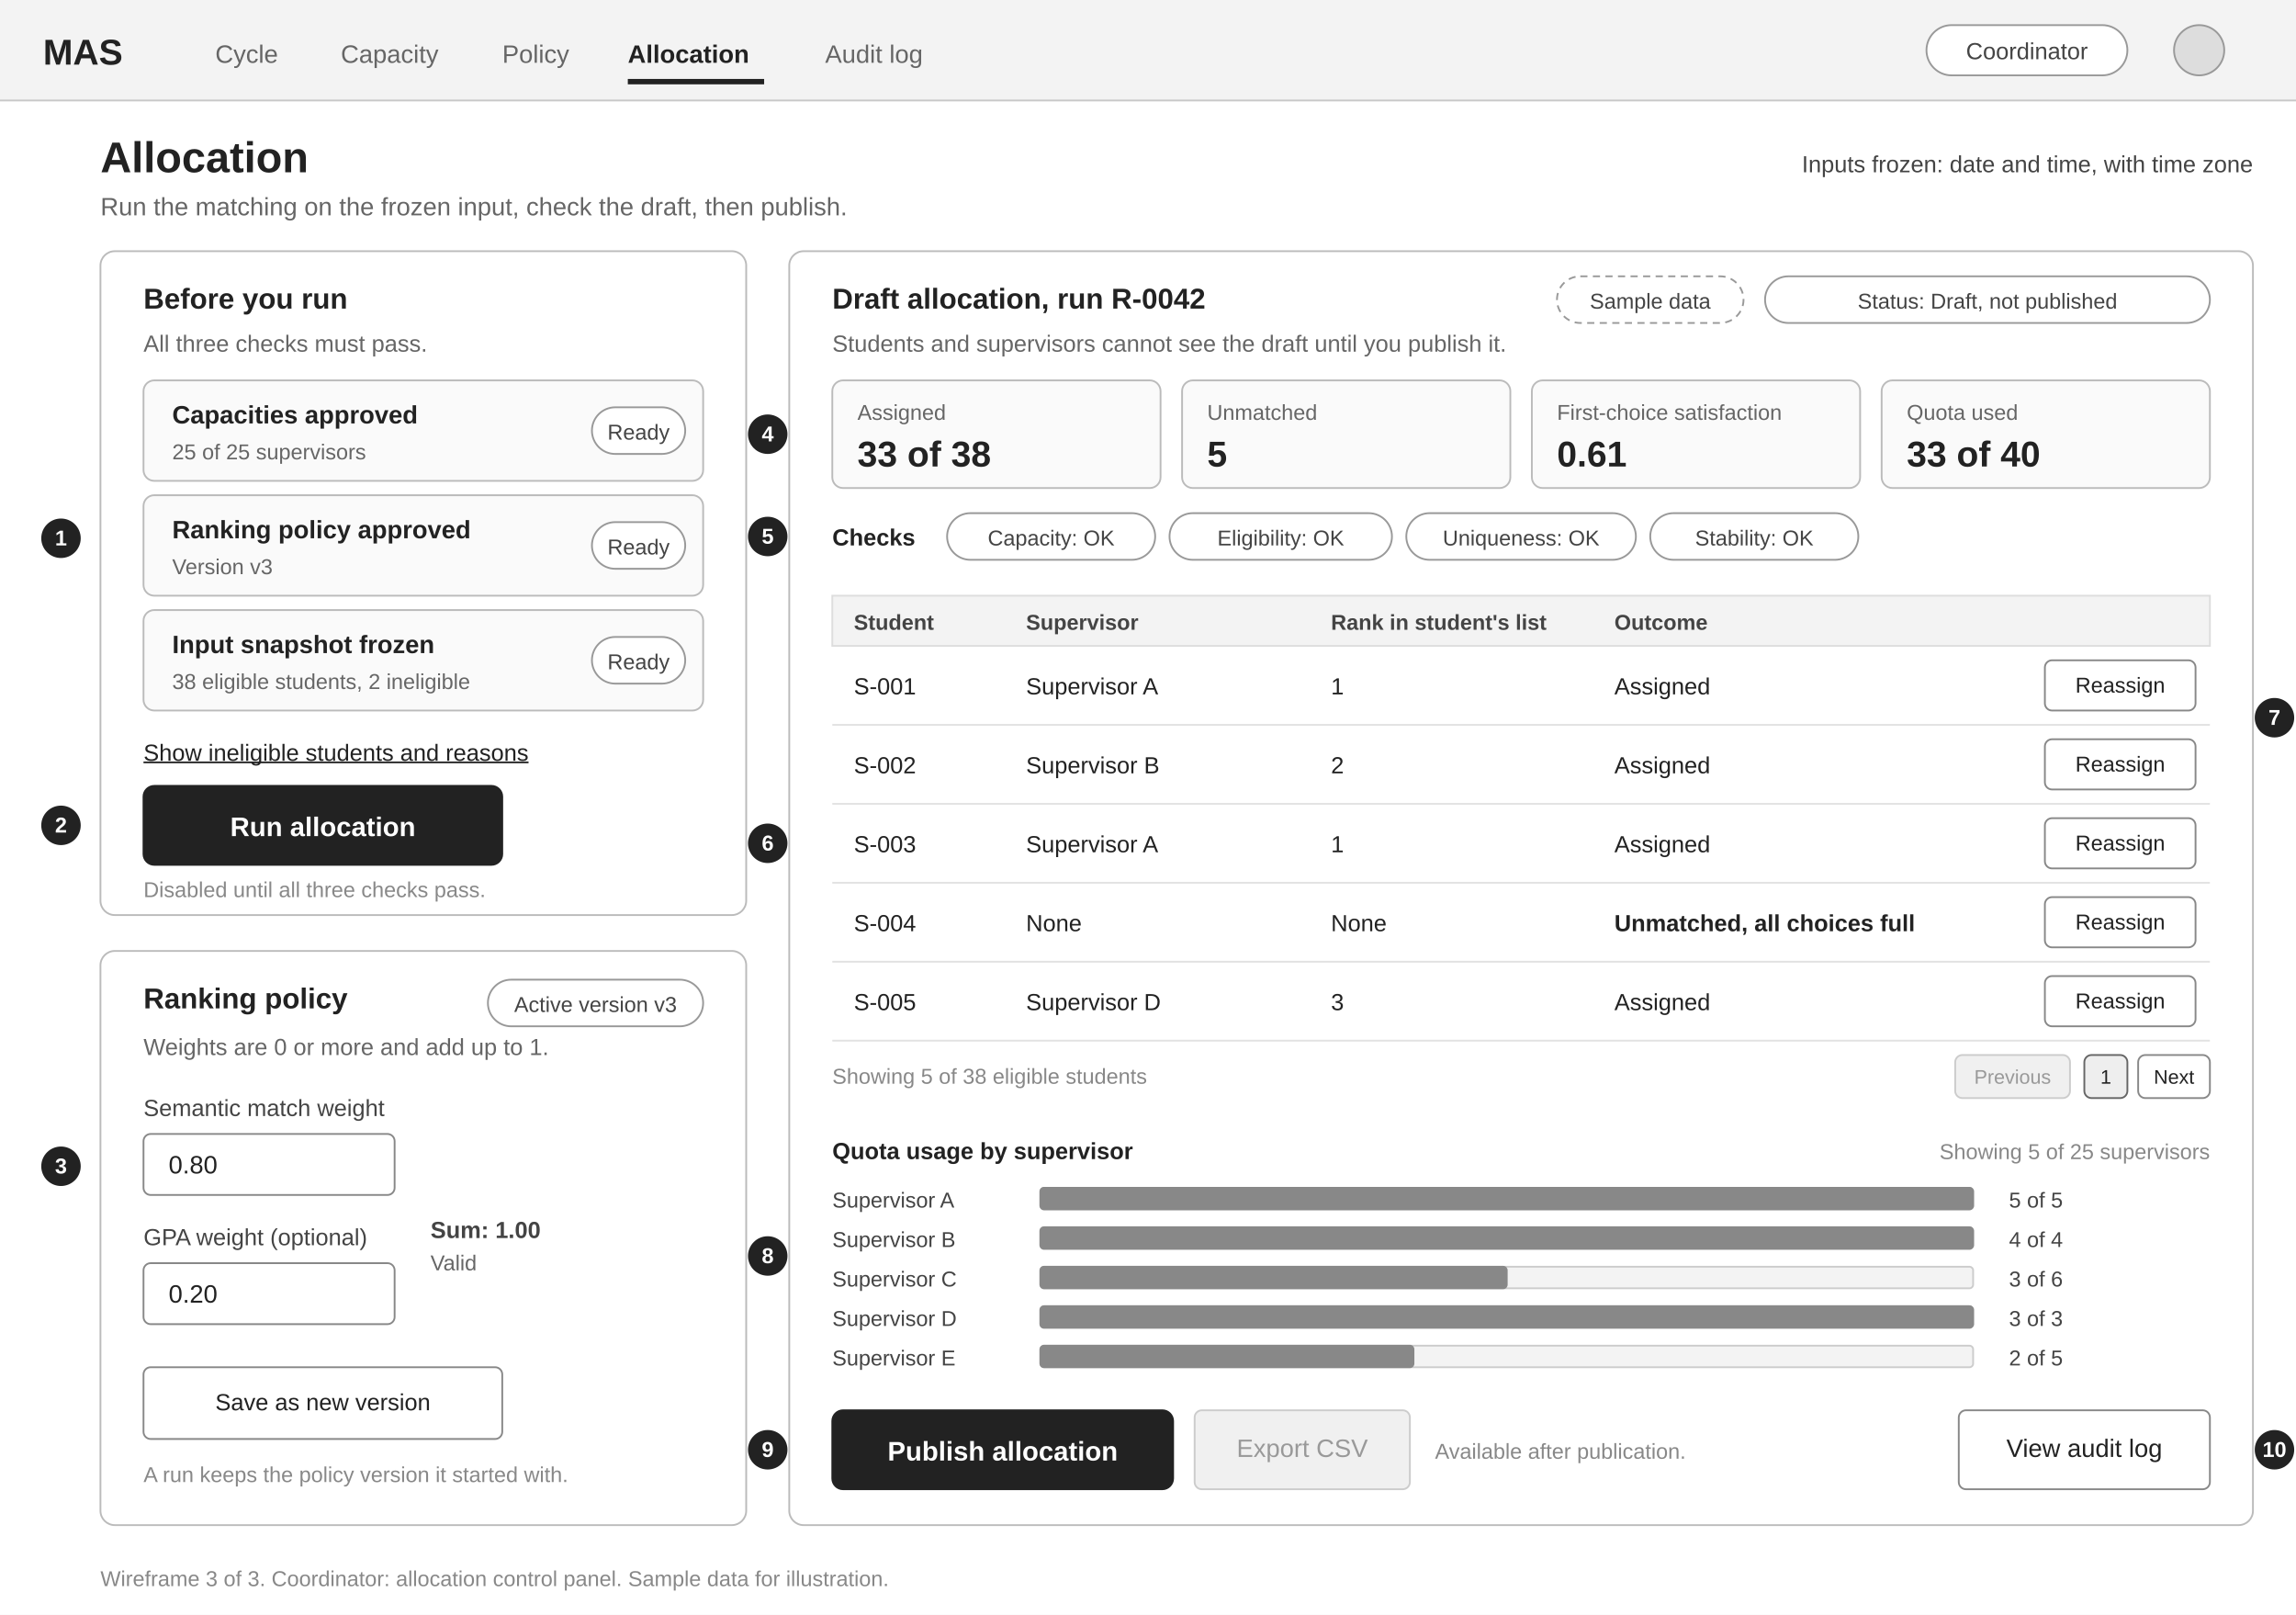
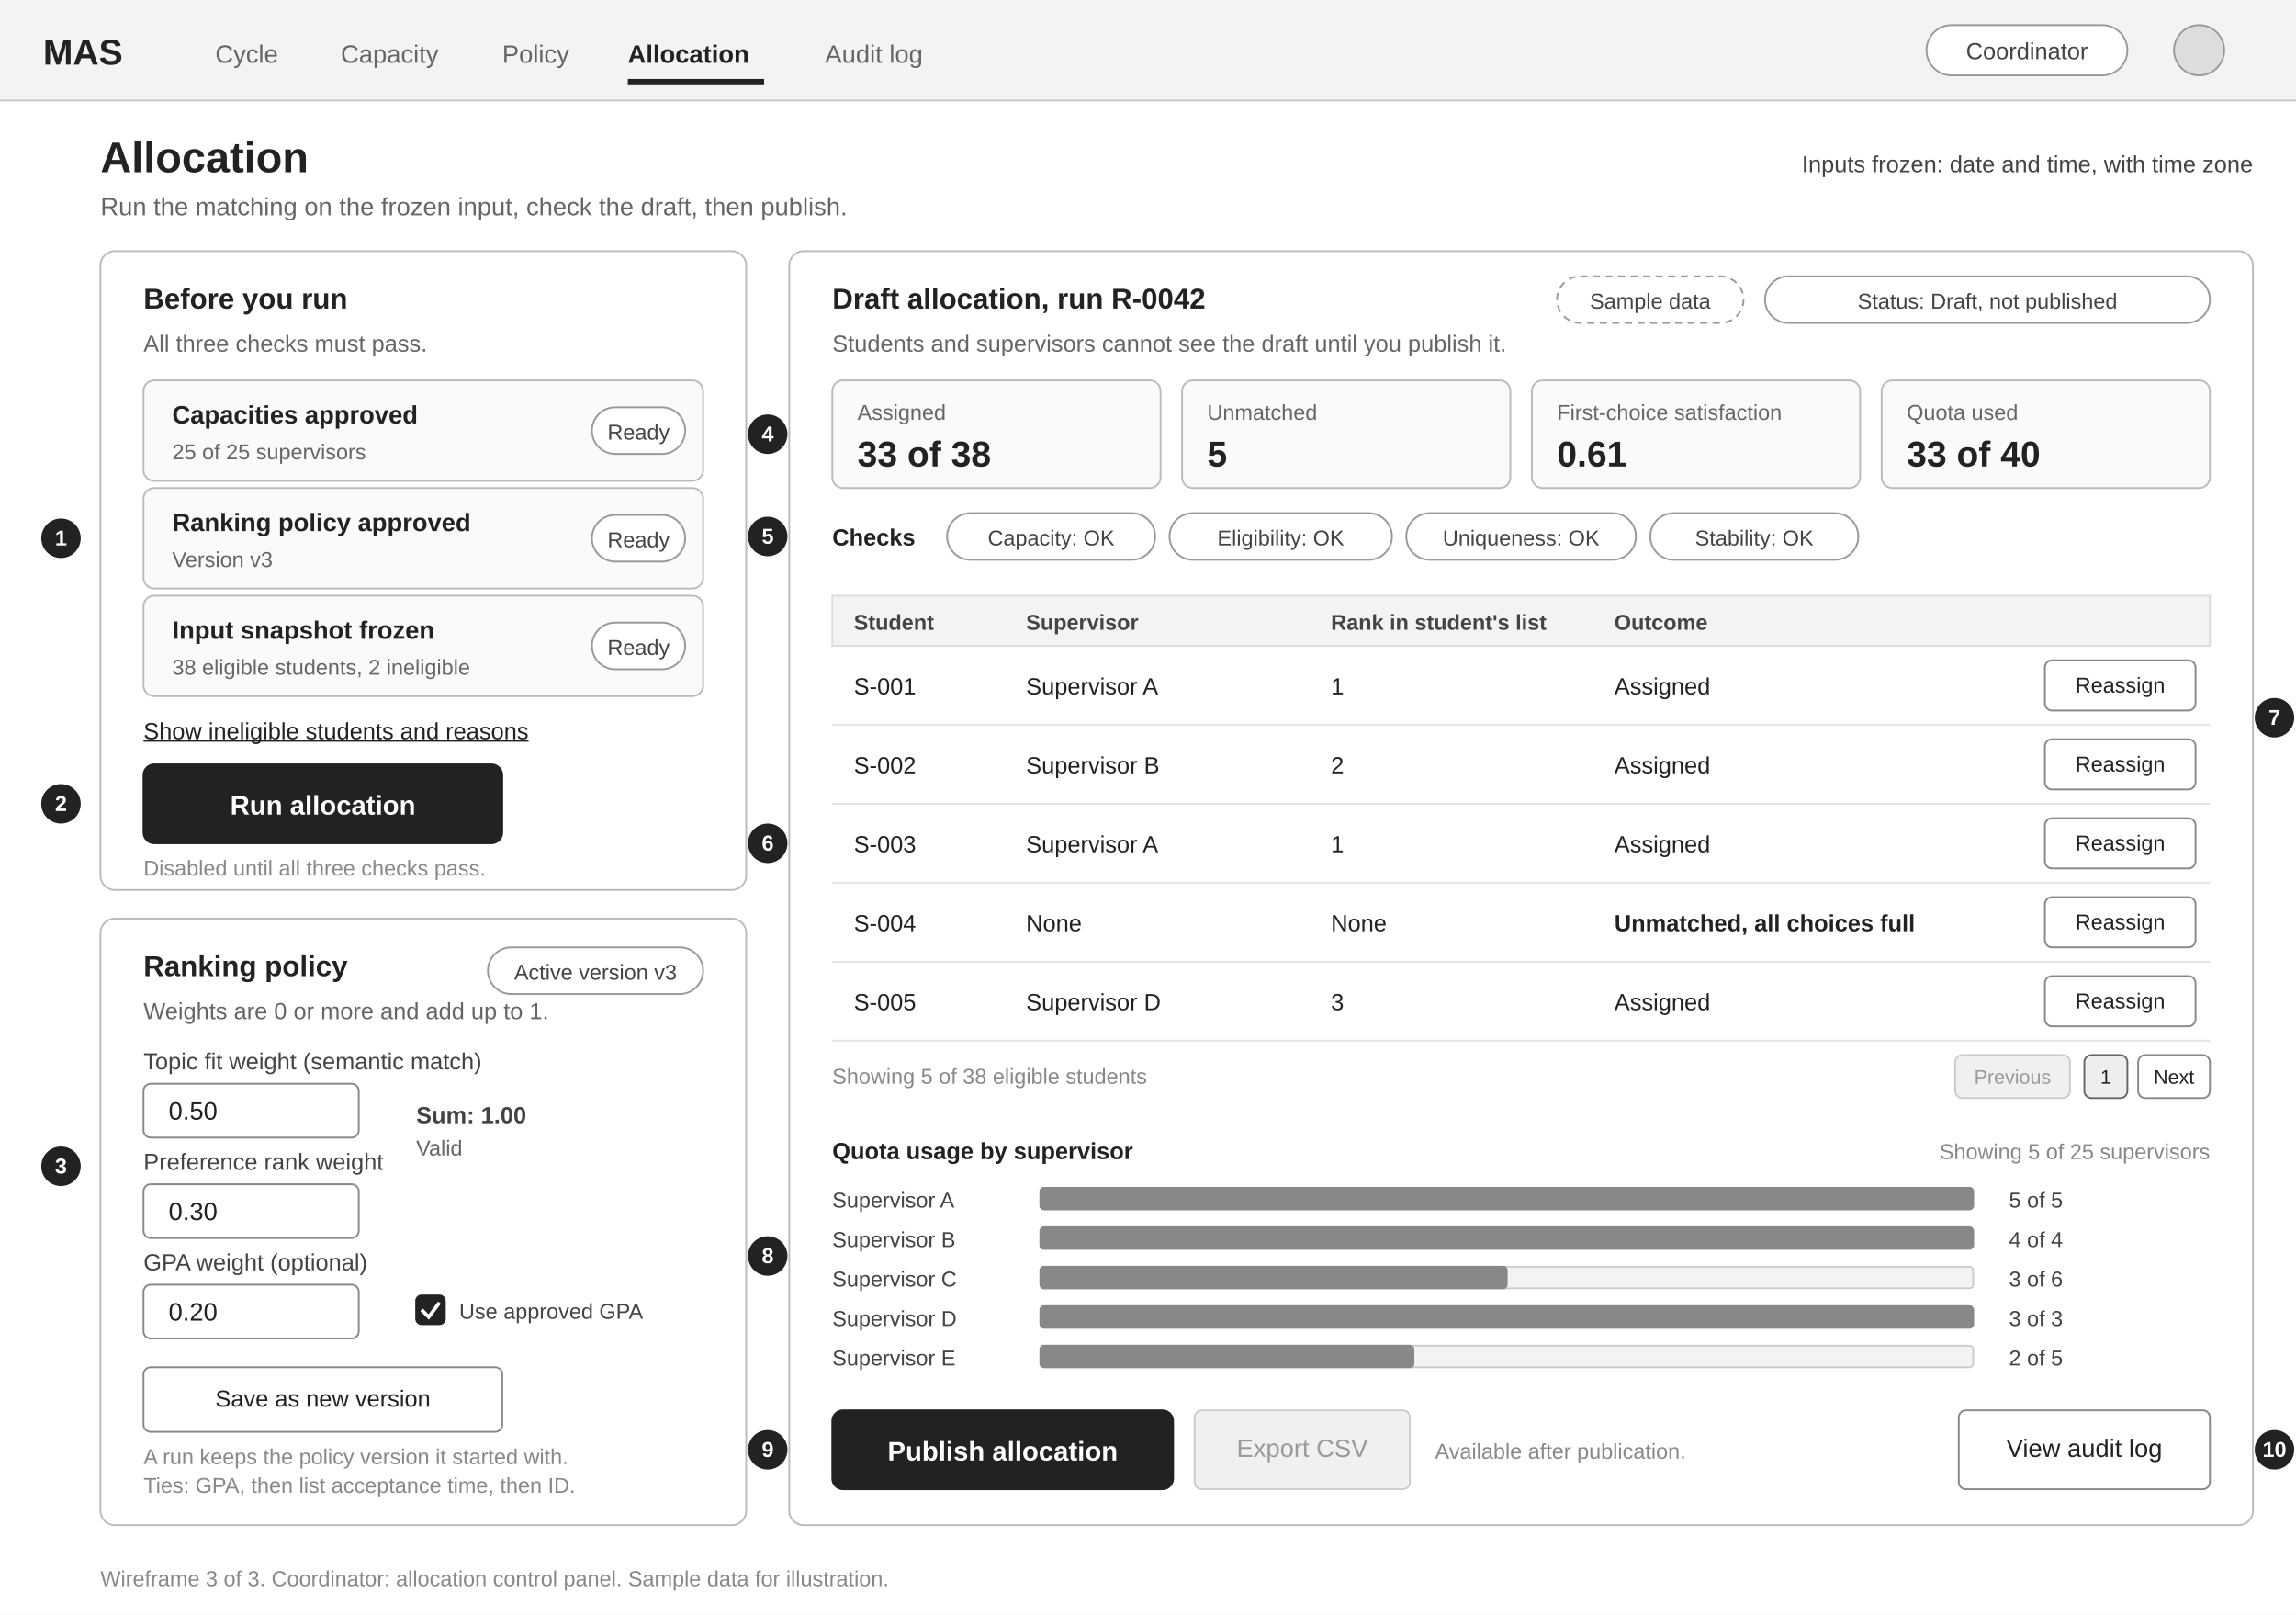
<svg xmlns="http://www.w3.org/2000/svg" width="1280" height="900" viewBox="0 0 1280 900" font-family="Arial, Helvetica, sans-serif">
  <rect width="1280" height="900" fill="#ffffff" />
  <g id="top-bar">
    <rect x="0" y="0" width="1280" height="56" fill="#f3f3f3" />
    <line x1="0" y1="56" x2="1280" y2="56" stroke="#c8c8c8" />
    <text x="24" y="36" font-size="20" font-weight="bold" fill="#222" text-anchor="start">MAS</text>
    <text x="120" y="35" font-size="14" font-weight="normal" fill="#666" text-anchor="start">Cycle</text>
    <text x="190" y="35" font-size="14" font-weight="normal" fill="#666" text-anchor="start">Capacity</text>
    <text x="280" y="35" font-size="14" font-weight="normal" fill="#666" text-anchor="start">Policy</text>
    <text x="350" y="35" font-size="14" font-weight="bold" fill="#222" text-anchor="start">Allocation</text>
    <rect x="350" y="44" width="76" height="3" fill="#222" />
    <text x="460" y="35" font-size="14" font-weight="normal" fill="#666" text-anchor="start">Audit log</text>
    <rect x="1074" y="14" width="112" height="28" rx="14" fill="#fff" stroke="#999" />
    <text x="1130" y="33" font-size="13" font-weight="normal" fill="#444" text-anchor="middle">Coordinator</text>
    <circle cx="1226" cy="28" r="14" fill="#ddd" stroke="#999" />
  </g>
  <text x="56" y="96" font-size="24" font-weight="bold" fill="#222" text-anchor="start">Allocation</text>
  <text x="56" y="120" font-size="14" font-weight="normal" fill="#666" text-anchor="start">Run the matching on the frozen input, check the draft, then publish.</text>
  <text x="1256" y="96" font-size="13" font-weight="normal" fill="#444" text-anchor="end">Inputs frozen: date and time, with time zone</text>
  <g id="readiness">
-     <rect x="56" y="140" width="360" height="370" rx="8" fill="#fff" stroke="#bbb" />
+     <rect x="56" y="140" width="360" height="356" rx="8" fill="#fff" stroke="#bbb" />
    <text x="80" y="172" font-size="16" font-weight="bold" fill="#222" text-anchor="start">Before you run</text>
    <text x="80" y="196" font-size="13" font-weight="normal" fill="#666" text-anchor="start">All three checks must pass.</text>
    <rect x="80" y="212" width="312" height="56" rx="6" fill="#fafafa" stroke="#bbb" />
    <text x="96" y="236" font-size="14" font-weight="bold" fill="#222" text-anchor="start">Capacities approved</text>
    <text x="96" y="256" font-size="12" font-weight="normal" fill="#666" text-anchor="start">25 of 25 supervisors</text>
    <rect x="330" y="227" width="52" height="26" rx="13" fill="#fff" stroke="#999" />
    <text x="356.0" y="245" font-size="12" font-weight="normal" fill="#444" text-anchor="middle">Ready</text>
-     <rect x="80" y="276" width="312" height="56" rx="6" fill="#fafafa" stroke="#bbb" />
-     <text x="96" y="300" font-size="14" font-weight="bold" fill="#222" text-anchor="start">Ranking policy approved</text>
-     <text x="96" y="320" font-size="12" font-weight="normal" fill="#666" text-anchor="start">Version v3</text>
-     <rect x="330" y="291" width="52" height="26" rx="13" fill="#fff" stroke="#999" />
-     <text x="356.0" y="309" font-size="12" font-weight="normal" fill="#444" text-anchor="middle">Ready</text>
-     <rect x="80" y="340" width="312" height="56" rx="6" fill="#fafafa" stroke="#bbb" />
-     <text x="96" y="364" font-size="14" font-weight="bold" fill="#222" text-anchor="start">Input snapshot frozen</text>
-     <text x="96" y="384" font-size="12" font-weight="normal" fill="#666" text-anchor="start">38 eligible students, 2 ineligible</text>
-     <rect x="330" y="355" width="52" height="26" rx="13" fill="#fff" stroke="#999" />
-     <text x="356.0" y="373" font-size="12" font-weight="normal" fill="#444" text-anchor="middle">Ready</text>
-     <text x="80" y="424" font-size="13" font-weight="normal" fill="#222" text-anchor="start" text-decoration="underline">Show ineligible students and reasons</text>
-     <rect x="80" y="438" width="200" height="44" rx="6" fill="#222" stroke="#222" />
-     <text x="180" y="466" font-size="15" font-weight="bold" fill="#fff" text-anchor="middle">Run allocation</text>
-     <text x="80" y="500" font-size="12" font-weight="normal" fill="#888" text-anchor="start">Disabled until all three checks pass.</text>
+     <rect x="80" y="272" width="312" height="56" rx="6" fill="#fafafa" stroke="#bbb" />
+     <text x="96" y="296" font-size="14" font-weight="bold" fill="#222" text-anchor="start">Ranking policy approved</text>
+     <text x="96" y="316" font-size="12" font-weight="normal" fill="#666" text-anchor="start">Version v3</text>
+     <rect x="330" y="287" width="52" height="26" rx="13" fill="#fff" stroke="#999" />
+     <text x="356.0" y="305" font-size="12" font-weight="normal" fill="#444" text-anchor="middle">Ready</text>
+     <rect x="80" y="332" width="312" height="56" rx="6" fill="#fafafa" stroke="#bbb" />
+     <text x="96" y="356" font-size="14" font-weight="bold" fill="#222" text-anchor="start">Input snapshot frozen</text>
+     <text x="96" y="376" font-size="12" font-weight="normal" fill="#666" text-anchor="start">38 eligible students, 2 ineligible</text>
+     <rect x="330" y="347" width="52" height="26" rx="13" fill="#fff" stroke="#999" />
+     <text x="356.0" y="365" font-size="12" font-weight="normal" fill="#444" text-anchor="middle">Ready</text>
+     <text x="80" y="412" font-size="13" font-weight="normal" fill="#222" text-anchor="start" text-decoration="underline">Show ineligible students and reasons</text>
+     <rect x="80" y="426" width="200" height="44" rx="6" fill="#222" stroke="#222" />
+     <text x="180" y="454" font-size="15" font-weight="bold" fill="#fff" text-anchor="middle">Run allocation</text>
+     <text x="80" y="488" font-size="12" font-weight="normal" fill="#888" text-anchor="start">Disabled until all three checks pass.</text>
  </g>
  <g id="ranking-policy">
-     <rect x="56" y="530" width="360" height="320" rx="8" fill="#fff" stroke="#bbb" />
-     <text x="80" y="562" font-size="16" font-weight="bold" fill="#222" text-anchor="start">Ranking policy</text>
-     <rect x="272" y="546" width="120" height="26" rx="13" fill="#fff" stroke="#999" />
-     <text x="332.0" y="564" font-size="12" font-weight="normal" fill="#444" text-anchor="middle">Active version v3</text>
-     <text x="80" y="588" font-size="13" font-weight="normal" fill="#666" text-anchor="start">Weights are 0 or more and add up to 1.</text>
-     <text x="80" y="622" font-size="13" font-weight="normal" fill="#444" text-anchor="start">Semantic match weight</text>
-     <rect x="80" y="632" width="140" height="34" rx="4" fill="#fff" stroke="#888" />
-     <text x="94" y="654" font-size="14" font-weight="normal" fill="#222" text-anchor="start">0.80</text>
-     <text x="80" y="694" font-size="13" font-weight="normal" fill="#444" text-anchor="start">GPA weight (optional)</text>
-     <rect x="80" y="704" width="140" height="34" rx="4" fill="#fff" stroke="#888" />
-     <text x="94" y="726" font-size="14" font-weight="normal" fill="#222" text-anchor="start">0.20</text>
-     <text x="240" y="690" font-size="13" font-weight="bold" fill="#444" text-anchor="start">Sum: 1.00</text>
-     <text x="240" y="708" font-size="12" font-weight="normal" fill="#666" text-anchor="start">Valid</text>
-     <rect x="80" y="762" width="200" height="40" rx="4" fill="#fff" stroke="#888" />
-     <text x="180.0" y="786.0" font-size="13" font-weight="normal" fill="#222" text-anchor="middle">Save as new version</text>
-     <text x="80" y="826" font-size="12" font-weight="normal" fill="#888" text-anchor="start">A run keeps the policy version it started with.</text>
+     <rect x="56" y="512" width="360" height="338" rx="8" fill="#fff" stroke="#bbb" />
+     <text x="80" y="544" font-size="16" font-weight="bold" fill="#222" text-anchor="start">Ranking policy</text>
+     <rect x="272" y="528" width="120" height="26" rx="13" fill="#fff" stroke="#999" />
+     <text x="332.0" y="546" font-size="12" font-weight="normal" fill="#444" text-anchor="middle">Active version v3</text>
+     <text x="80" y="568" font-size="13" font-weight="normal" fill="#666" text-anchor="start">Weights are 0 or more and add up to 1.</text>
+     <text x="80" y="596" font-size="13" font-weight="normal" fill="#444" text-anchor="start">Topic fit weight (semantic match)</text>
+     <rect x="80" y="604" width="120" height="30" rx="4" fill="#fff" stroke="#888" />
+     <text x="94" y="624" font-size="14" font-weight="normal" fill="#222" text-anchor="start">0.50</text>
+     <text x="80" y="652" font-size="13" font-weight="normal" fill="#444" text-anchor="start">Preference rank weight</text>
+     <rect x="80" y="660" width="120" height="30" rx="4" fill="#fff" stroke="#888" />
+     <text x="94" y="680" font-size="14" font-weight="normal" fill="#222" text-anchor="start">0.30</text>
+     <text x="80" y="708" font-size="13" font-weight="normal" fill="#444" text-anchor="start">GPA weight (optional)</text>
+     <rect x="80" y="716" width="120" height="30" rx="4" fill="#fff" stroke="#888" />
+     <text x="94" y="736" font-size="14" font-weight="normal" fill="#222" text-anchor="start">0.20</text>
+     <text x="232" y="626" font-size="13" font-weight="bold" fill="#444" text-anchor="start">Sum: 1.00</text>
+     <text x="232" y="644" font-size="12" font-weight="normal" fill="#666" text-anchor="start">Valid</text>
+     <rect x="232" y="722" width="16" height="16" rx="3" fill="#222" stroke="#222" />
+     <polyline points="235,730 239,734 245,726" fill="none" stroke="#fff" stroke-width="2" />
+     <text x="256" y="735" font-size="12" font-weight="normal" fill="#444" text-anchor="start">Use approved GPA</text>
+     <rect x="80" y="762" width="200" height="36" rx="4" fill="#fff" stroke="#888" />
+     <text x="180.0" y="784.0" font-size="13" font-weight="normal" fill="#222" text-anchor="middle">Save as new version</text>
+     <text x="80" y="816" font-size="12" font-weight="normal" fill="#888" text-anchor="start">A run keeps the policy version it started with.</text>
+     <text x="80" y="832" font-size="12" font-weight="normal" fill="#888" text-anchor="start">Ties: GPA, then list acceptance time, then ID.</text>
  </g>
  <g id="draft-allocation">
    <rect x="440" y="140" width="816" height="710" rx="8" fill="#fff" stroke="#bbb" />
    <text x="464" y="172" font-size="16" font-weight="bold" fill="#222" text-anchor="start">Draft allocation, run R-0042</text>
    <rect x="868" y="154" width="104" height="26" rx="13" fill="#fff" stroke="#999" stroke-dasharray="4 3" />
    <text x="920.0" y="172" font-size="12" font-weight="normal" fill="#444" text-anchor="middle">Sample data</text>
    <rect x="984" y="154" width="248" height="26" rx="13" fill="#fff" stroke="#999" />
    <text x="1108.0" y="172" font-size="12" font-weight="normal" fill="#444" text-anchor="middle">Status: Draft, not published</text>
    <text x="464" y="196" font-size="13" font-weight="normal" fill="#666" text-anchor="start">Students and supervisors cannot see the draft until you publish it.</text>
    <rect x="464" y="212" width="183" height="60" rx="6" fill="#fafafa" stroke="#bbb" />
    <text x="478" y="234" font-size="12" font-weight="normal" fill="#666" text-anchor="start">Assigned</text>
    <text x="478" y="260" font-size="20" font-weight="bold" fill="#222" text-anchor="start">33 of 38</text>
    <rect x="659" y="212" width="183" height="60" rx="6" fill="#fafafa" stroke="#bbb" />
    <text x="673" y="234" font-size="12" font-weight="normal" fill="#666" text-anchor="start">Unmatched</text>
    <text x="673" y="260" font-size="20" font-weight="bold" fill="#222" text-anchor="start">5</text>
    <rect x="854" y="212" width="183" height="60" rx="6" fill="#fafafa" stroke="#bbb" />
    <text x="868" y="234" font-size="12" font-weight="normal" fill="#666" text-anchor="start">First-choice satisfaction</text>
    <text x="868" y="260" font-size="20" font-weight="bold" fill="#222" text-anchor="start">0.61</text>
    <rect x="1049" y="212" width="183" height="60" rx="6" fill="#fafafa" stroke="#bbb" />
    <text x="1063" y="234" font-size="12" font-weight="normal" fill="#666" text-anchor="start">Quota used</text>
    <text x="1063" y="260" font-size="20" font-weight="bold" fill="#222" text-anchor="start">33 of 40</text>
    <text x="464" y="304" font-size="13" font-weight="bold" fill="#222" text-anchor="start">Checks</text>
    <rect x="528" y="286" width="116" height="26" rx="13" fill="#fff" stroke="#999" />
    <text x="586.0" y="304" font-size="12" font-weight="normal" fill="#444" text-anchor="middle">Capacity: OK</text>
    <rect x="652" y="286" width="124" height="26" rx="13" fill="#fff" stroke="#999" />
    <text x="714.0" y="304" font-size="12" font-weight="normal" fill="#444" text-anchor="middle">Eligibility: OK</text>
    <rect x="784" y="286" width="128" height="26" rx="13" fill="#fff" stroke="#999" />
    <text x="848.0" y="304" font-size="12" font-weight="normal" fill="#444" text-anchor="middle">Uniqueness: OK</text>
    <rect x="920" y="286" width="116" height="26" rx="13" fill="#fff" stroke="#999" />
    <text x="978.0" y="304" font-size="12" font-weight="normal" fill="#444" text-anchor="middle">Stability: OK</text>
    <rect x="464" y="332" width="768" height="28" rx="0" fill="#f3f3f3" stroke="#ddd" />
    <text x="476" y="351" font-size="12" font-weight="bold" fill="#444" text-anchor="start">Student</text>
    <text x="572" y="351" font-size="12" font-weight="bold" fill="#444" text-anchor="start">Supervisor</text>
    <text x="742" y="351" font-size="12" font-weight="bold" fill="#444" text-anchor="start">Rank in student's list</text>
    <text x="900" y="351" font-size="12" font-weight="bold" fill="#444" text-anchor="start">Outcome</text>
    <line x1="464" y1="404" x2="1232" y2="404" stroke="#e2e2e2" />
    <text x="476" y="387" font-size="13" font-weight="normal" fill="#222" text-anchor="start">S-001</text>
    <text x="572" y="387" font-size="13" font-weight="normal" fill="#222" text-anchor="start">Supervisor A</text>
    <text x="742" y="387" font-size="13" font-weight="normal" fill="#222" text-anchor="start">1</text>
    <text x="900" y="387" font-size="13" font-weight="normal" fill="#222" text-anchor="start">Assigned</text>
    <rect x="1140" y="368" width="84" height="28" rx="4" fill="#fff" stroke="#888" />
    <text x="1182.0" y="386.0" font-size="12" font-weight="normal" fill="#222" text-anchor="middle">Reassign</text>
    <line x1="464" y1="448" x2="1232" y2="448" stroke="#e2e2e2" />
    <text x="476" y="431" font-size="13" font-weight="normal" fill="#222" text-anchor="start">S-002</text>
    <text x="572" y="431" font-size="13" font-weight="normal" fill="#222" text-anchor="start">Supervisor B</text>
    <text x="742" y="431" font-size="13" font-weight="normal" fill="#222" text-anchor="start">2</text>
    <text x="900" y="431" font-size="13" font-weight="normal" fill="#222" text-anchor="start">Assigned</text>
    <rect x="1140" y="412" width="84" height="28" rx="4" fill="#fff" stroke="#888" />
    <text x="1182.0" y="430.0" font-size="12" font-weight="normal" fill="#222" text-anchor="middle">Reassign</text>
    <line x1="464" y1="492" x2="1232" y2="492" stroke="#e2e2e2" />
    <text x="476" y="475" font-size="13" font-weight="normal" fill="#222" text-anchor="start">S-003</text>
    <text x="572" y="475" font-size="13" font-weight="normal" fill="#222" text-anchor="start">Supervisor A</text>
    <text x="742" y="475" font-size="13" font-weight="normal" fill="#222" text-anchor="start">1</text>
    <text x="900" y="475" font-size="13" font-weight="normal" fill="#222" text-anchor="start">Assigned</text>
    <rect x="1140" y="456" width="84" height="28" rx="4" fill="#fff" stroke="#888" />
    <text x="1182.0" y="474.0" font-size="12" font-weight="normal" fill="#222" text-anchor="middle">Reassign</text>
    <line x1="464" y1="536" x2="1232" y2="536" stroke="#e2e2e2" />
    <text x="476" y="519" font-size="13" font-weight="normal" fill="#222" text-anchor="start">S-004</text>
    <text x="572" y="519" font-size="13" font-weight="normal" fill="#222" text-anchor="start">None</text>
    <text x="742" y="519" font-size="13" font-weight="normal" fill="#222" text-anchor="start">None</text>
    <text x="900" y="519" font-size="13" font-weight="bold" fill="#222" text-anchor="start">Unmatched, all choices full</text>
    <rect x="1140" y="500" width="84" height="28" rx="4" fill="#fff" stroke="#888" />
    <text x="1182.0" y="518.0" font-size="12" font-weight="normal" fill="#222" text-anchor="middle">Reassign</text>
    <line x1="464" y1="580" x2="1232" y2="580" stroke="#e2e2e2" />
    <text x="476" y="563" font-size="13" font-weight="normal" fill="#222" text-anchor="start">S-005</text>
    <text x="572" y="563" font-size="13" font-weight="normal" fill="#222" text-anchor="start">Supervisor D</text>
    <text x="742" y="563" font-size="13" font-weight="normal" fill="#222" text-anchor="start">3</text>
    <text x="900" y="563" font-size="13" font-weight="normal" fill="#222" text-anchor="start">Assigned</text>
    <rect x="1140" y="544" width="84" height="28" rx="4" fill="#fff" stroke="#888" />
    <text x="1182.0" y="562.0" font-size="12" font-weight="normal" fill="#222" text-anchor="middle">Reassign</text>
    <text x="464" y="604" font-size="12" font-weight="normal" fill="#888" text-anchor="start">Showing 5 of 38 eligible students</text>
    <rect x="1090" y="588" width="64" height="24" rx="4" fill="#f0f0f0" stroke="#ccc" />
    <text x="1122.0" y="604.0" font-size="11" font-weight="normal" fill="#999" text-anchor="middle">Previous</text>
    <rect x="1162" y="588" width="24" height="24" rx="4" fill="#eee" stroke="#666" />
    <text x="1174.0" y="604.0" font-size="11" font-weight="normal" fill="#222" text-anchor="middle">1</text>
    <rect x="1192" y="588" width="40" height="24" rx="4" fill="#fff" stroke="#888" />
    <text x="1212.0" y="604.0" font-size="11" font-weight="normal" fill="#222" text-anchor="middle">Next</text>
    <text x="464" y="646" font-size="13" font-weight="bold" fill="#222" text-anchor="start">Quota usage by supervisor</text>
    <text x="1232" y="646" font-size="12" font-weight="normal" fill="#888" text-anchor="end">Showing 5 of 25 supervisors</text>
    <text x="464" y="673" font-size="12" font-weight="normal" fill="#444" text-anchor="start">Supervisor A</text>
    <rect x="580" y="662" width="520" height="12" rx="2" fill="#f3f3f3" stroke="#ccc" />
    <rect x="580" y="662" width="520" height="12" rx="2" fill="#888" stroke="#888" />
    <text x="1120" y="673" font-size="12" font-weight="normal" fill="#444" text-anchor="start">5 of 5</text>
    <text x="464" y="695" font-size="12" font-weight="normal" fill="#444" text-anchor="start">Supervisor B</text>
    <rect x="580" y="684" width="520" height="12" rx="2" fill="#f3f3f3" stroke="#ccc" />
    <rect x="580" y="684" width="520" height="12" rx="2" fill="#888" stroke="#888" />
    <text x="1120" y="695" font-size="12" font-weight="normal" fill="#444" text-anchor="start">4 of 4</text>
    <text x="464" y="717" font-size="12" font-weight="normal" fill="#444" text-anchor="start">Supervisor C</text>
    <rect x="580" y="706" width="520" height="12" rx="2" fill="#f3f3f3" stroke="#ccc" />
    <rect x="580" y="706" width="260" height="12" rx="2" fill="#888" stroke="#888" />
    <text x="1120" y="717" font-size="12" font-weight="normal" fill="#444" text-anchor="start">3 of 6</text>
    <text x="464" y="739" font-size="12" font-weight="normal" fill="#444" text-anchor="start">Supervisor D</text>
    <rect x="580" y="728" width="520" height="12" rx="2" fill="#f3f3f3" stroke="#ccc" />
    <rect x="580" y="728" width="520" height="12" rx="2" fill="#888" stroke="#888" />
    <text x="1120" y="739" font-size="12" font-weight="normal" fill="#444" text-anchor="start">3 of 3</text>
    <text x="464" y="761" font-size="12" font-weight="normal" fill="#444" text-anchor="start">Supervisor E</text>
    <rect x="580" y="750" width="520" height="12" rx="2" fill="#f3f3f3" stroke="#ccc" />
    <rect x="580" y="750" width="208" height="12" rx="2" fill="#888" stroke="#888" />
    <text x="1120" y="761" font-size="12" font-weight="normal" fill="#444" text-anchor="start">2 of 5</text>
    <rect x="464" y="786" width="190" height="44" rx="6" fill="#222" stroke="#222" />
    <text x="559" y="814" font-size="15" font-weight="bold" fill="#fff" text-anchor="middle">Publish allocation</text>
    <rect x="666" y="786" width="120" height="44" rx="4" fill="#f0f0f0" stroke="#ccc" />
    <text x="726.0" y="812.0" font-size="14" font-weight="normal" fill="#999" text-anchor="middle">Export CSV</text>
    <text x="800" y="813" font-size="12" font-weight="normal" fill="#888" text-anchor="start">Available after publication.</text>
    <rect x="1092" y="786" width="140" height="44" rx="4" fill="#fff" stroke="#888" />
    <text x="1162.0" y="812.0" font-size="14" font-weight="normal" fill="#222" text-anchor="middle">View audit log</text>
  </g>
  <g id="annotations">
    <circle cx="34" cy="300" r="11" fill="#222" />
    <text x="34" y="304" fill="#fff" font-size="12" font-weight="bold" text-anchor="middle">1</text>
-     <circle cx="34" cy="460" r="11" fill="#222" />
-     <text x="34" y="464" fill="#fff" font-size="12" font-weight="bold" text-anchor="middle">2</text>
+     <circle cx="34" cy="448" r="11" fill="#222" />
+     <text x="34" y="452" fill="#fff" font-size="12" font-weight="bold" text-anchor="middle">2</text>
    <circle cx="34" cy="650" r="11" fill="#222" />
    <text x="34" y="654" fill="#fff" font-size="12" font-weight="bold" text-anchor="middle">3</text>
    <circle cx="428" cy="242" r="11" fill="#222" />
    <text x="428" y="246" fill="#fff" font-size="12" font-weight="bold" text-anchor="middle">4</text>
    <circle cx="428" cy="299" r="11" fill="#222" />
    <text x="428" y="303" fill="#fff" font-size="12" font-weight="bold" text-anchor="middle">5</text>
    <circle cx="428" cy="470" r="11" fill="#222" />
    <text x="428" y="474" fill="#fff" font-size="12" font-weight="bold" text-anchor="middle">6</text>
    <circle cx="1268" cy="400" r="11" fill="#222" />
    <text x="1268" y="404" fill="#fff" font-size="12" font-weight="bold" text-anchor="middle">7</text>
    <circle cx="428" cy="700" r="11" fill="#222" />
    <text x="428" y="704" fill="#fff" font-size="12" font-weight="bold" text-anchor="middle">8</text>
    <circle cx="428" cy="808" r="11" fill="#222" />
    <text x="428" y="812" fill="#fff" font-size="12" font-weight="bold" text-anchor="middle">9</text>
    <circle cx="1268" cy="808" r="11" fill="#222" />
    <text x="1268" y="812" fill="#fff" font-size="12" font-weight="bold" text-anchor="middle">10</text>
  </g>
  <text x="56" y="884" font-size="12" font-weight="normal" fill="#888" text-anchor="start">Wireframe 3 of 3. Coordinator: allocation control panel. Sample data for illustration.</text>
</svg>
